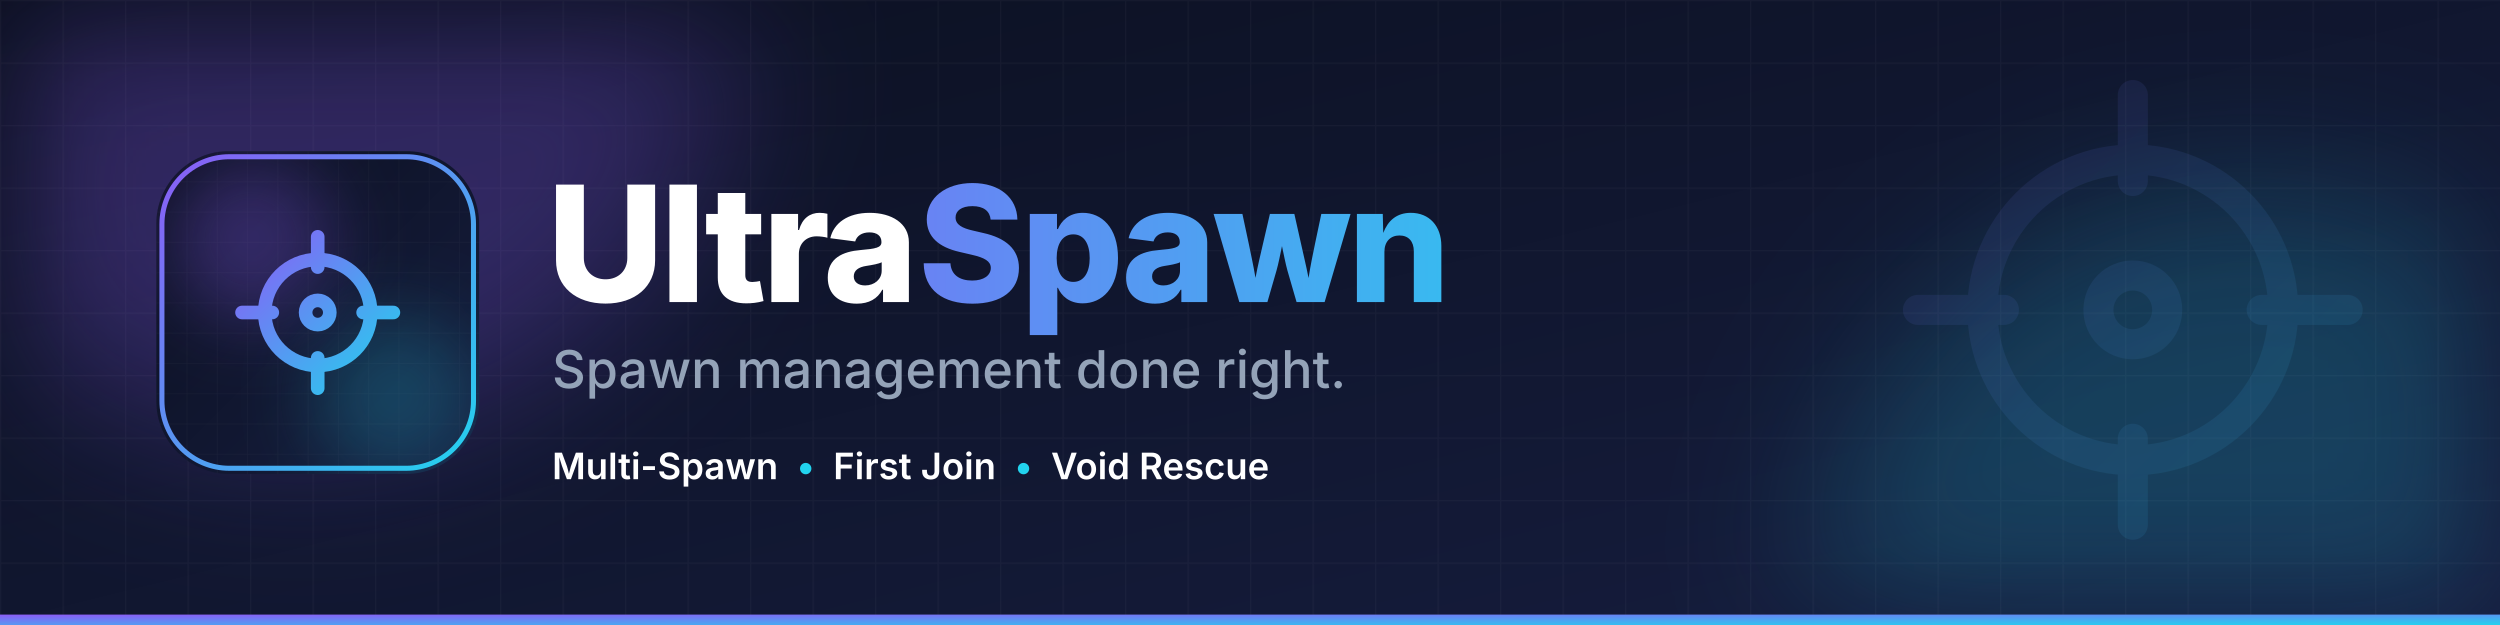
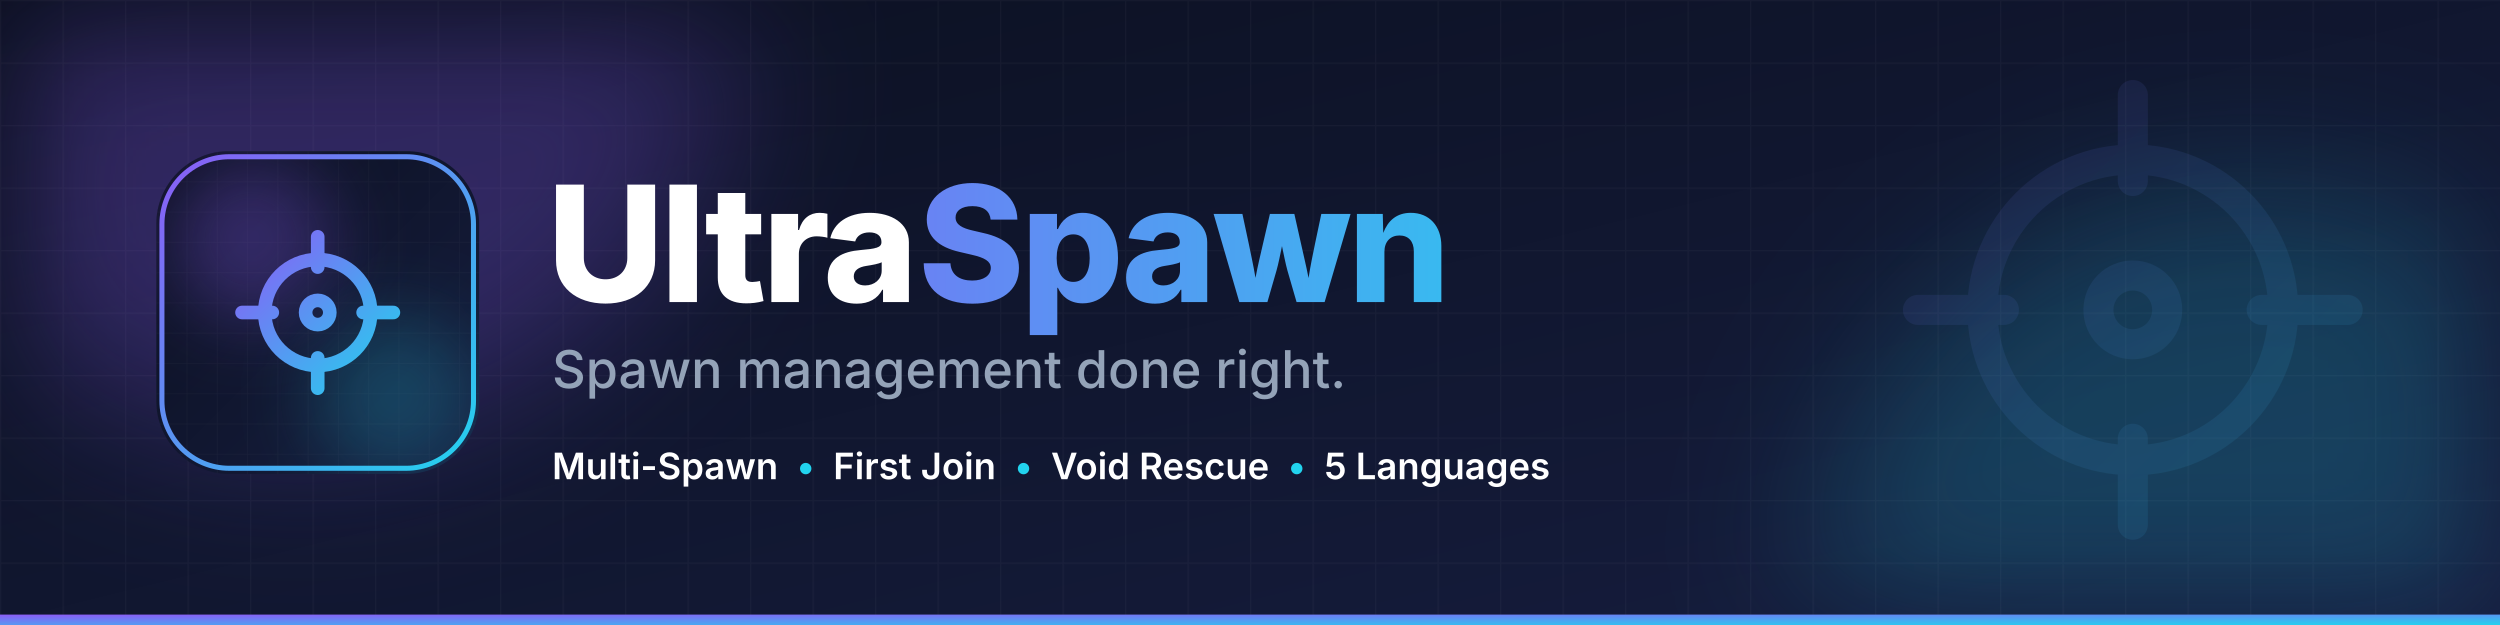
<svg xmlns="http://www.w3.org/2000/svg" viewBox="0 0 1920 480" width="1920" height="480">
  <defs>
    <linearGradient id="brand" gradientUnits="userSpaceOnUse" x1="2" y1="2" x2="22" y2="22">
      <stop offset="0" stop-color="#8B5CF6" />
      <stop offset="1" stop-color="#22D3EE" />
    </linearGradient>
    <linearGradient id="bg" x1="0" y1="0" x2="1" y2="1">
      <stop offset="0" stop-color="#0B1020" />
      <stop offset="1" stop-color="#161D3F" />
    </linearGradient>
    <linearGradient id="edge" x1="0" y1="0" x2="1" y2="1">
      <stop offset="0" stop-color="#8B5CF6" />
      <stop offset="1" stop-color="#22D3EE" />
    </linearGradient>
    <linearGradient id="word" gradientUnits="userSpaceOnUse" x1="420" y1="0" x2="1300" y2="0">
      <stop offset="0" stop-color="#8B5CF6" />
      <stop offset="1" stop-color="#22D3EE" />
    </linearGradient>
    <filter id="blur" x="-50%" y="-50%" width="200%" height="200%">
      <feGaussianBlur stdDeviation="60" />
    </filter>
    <pattern id="grid" width="48" height="48" patternUnits="userSpaceOnUse">
      <path d="M48 0H0V48" fill="none" stroke="#FFFFFF" stroke-opacity=".035" stroke-width="2" />
    </pattern>
  </defs>
  <rect width="1920" height="480" fill="url(#bg)" />
  <rect width="1920" height="480" fill="url(#grid)" />
  <circle cx="230" cy="0" r="336" fill="#8B5CF6" opacity=".28" filter="url(#blur)" />
  <circle cx="1728" cy="480" r="336" fill="#22D3EE" opacity=".20" filter="url(#blur)" />
  <rect y="472" width="1920" height="8" fill="url(#edge)" />
  <g transform="translate(1440 40) scale(16.5)" opacity=".10">
    <g fill="none" stroke="url(#brand)" stroke-width="1.4" stroke-linecap="round" stroke-linejoin="round">
      <circle cx="12" cy="12" r="7" />
      <circle cx="12" cy="12" r="1.6" />
      <path d="M12 2v4M12 18v4M2 12h4M18 12h4" />
    </g>
  </g>
  <g transform="translate(120 116) scale(.484375)">
    <rect width="512" height="512" rx="116" fill="url(#bg)" />
    <clipPath id="tile">
      <rect width="512" height="512" rx="116" />
    </clipPath>
    <g clip-path="url(#tile)">
      <rect width="512" height="512" fill="url(#grid)" />
      <circle cx="150" cy="140" r="130" fill="#8B5CF6" opacity=".30" filter="url(#blur)" />
      <circle cx="380" cy="390" r="130" fill="#22D3EE" opacity=".22" filter="url(#blur)" />
    </g>
    <rect x="9" y="9" width="494" height="494" rx="107" fill="none" stroke="url(#edge)" stroke-width="8" />
    <g transform="translate(112 112) scale(12)">
      <g fill="none" stroke="url(#brand)" stroke-width="1.8" stroke-linecap="round" stroke-linejoin="round">
        <circle cx="12" cy="12" r="7" />
        <circle cx="12" cy="12" r="1.6" />
        <path d="M12 2v4M12 18v4M2 12h4M18 12h4" />
      </g>
    </g>
  </g>
  <text x="420" y="232" font-family="Inter, 'Segoe UI', Arial, sans-serif" font-size="124" font-weight="800" letter-spacing="-3" fill="#FFFFFF">Ultra<tspan fill="url(#word)">Spawn</tspan>
  </text>
  <text x="424" y="298" font-family="Inter, 'Segoe UI', Arial, sans-serif" font-size="40" font-weight="500" fill="#94A3B8">Spawn management done right.</text>
-   <text x="424" y="368" font-family="Inter, 'Segoe UI', Arial, sans-serif" font-size="28" font-weight="600" fill="#FFFFFF" xml:space="preserve">Multi-Spawn<tspan fill="#22D3EE">  •  </tspan>First Join<tspan fill="#22D3EE">  •  </tspan>Void Rescue</text>
+   <text x="424" y="368" font-family="Inter, 'Segoe UI', Arial, sans-serif" font-size="28" font-weight="600" fill="#FFFFFF" xml:space="preserve">Multi-Spawn<tspan fill="#22D3EE">  •  </tspan>First Join<tspan fill="#22D3EE">  •  </tspan>Void Rescue<tspan fill="#22D3EE">  •  </tspan>5 Languages</text>
</svg>
